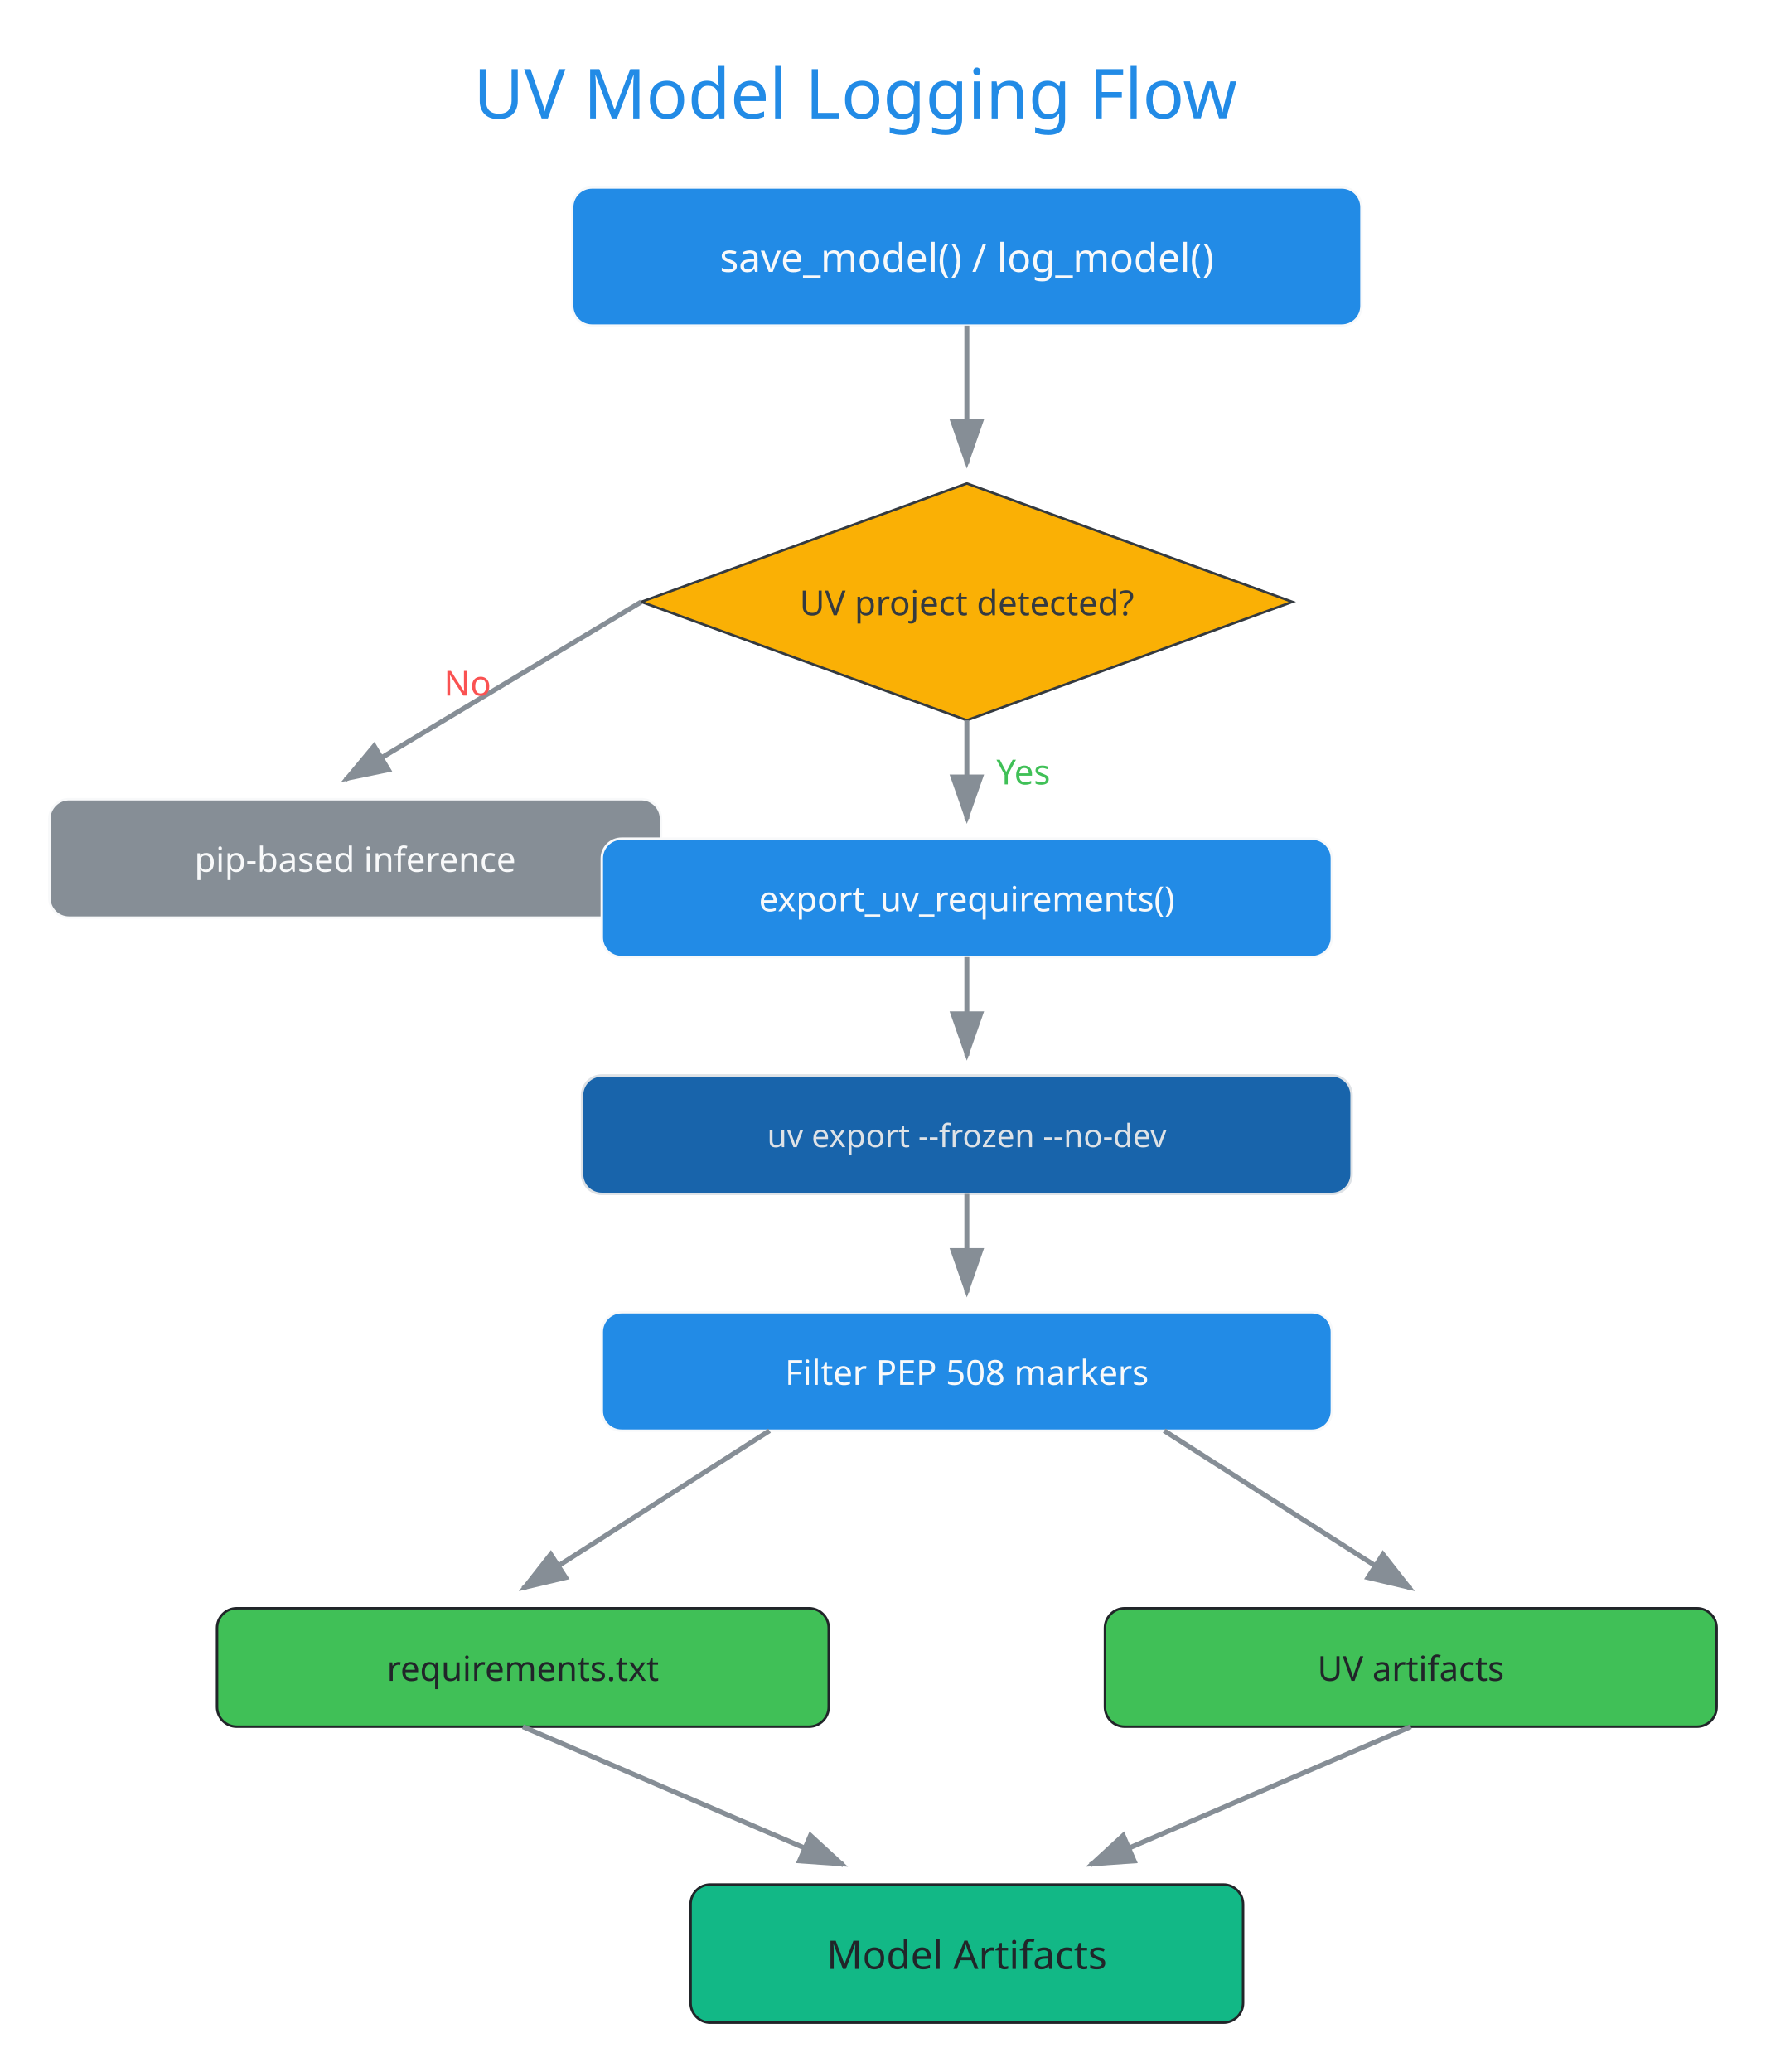
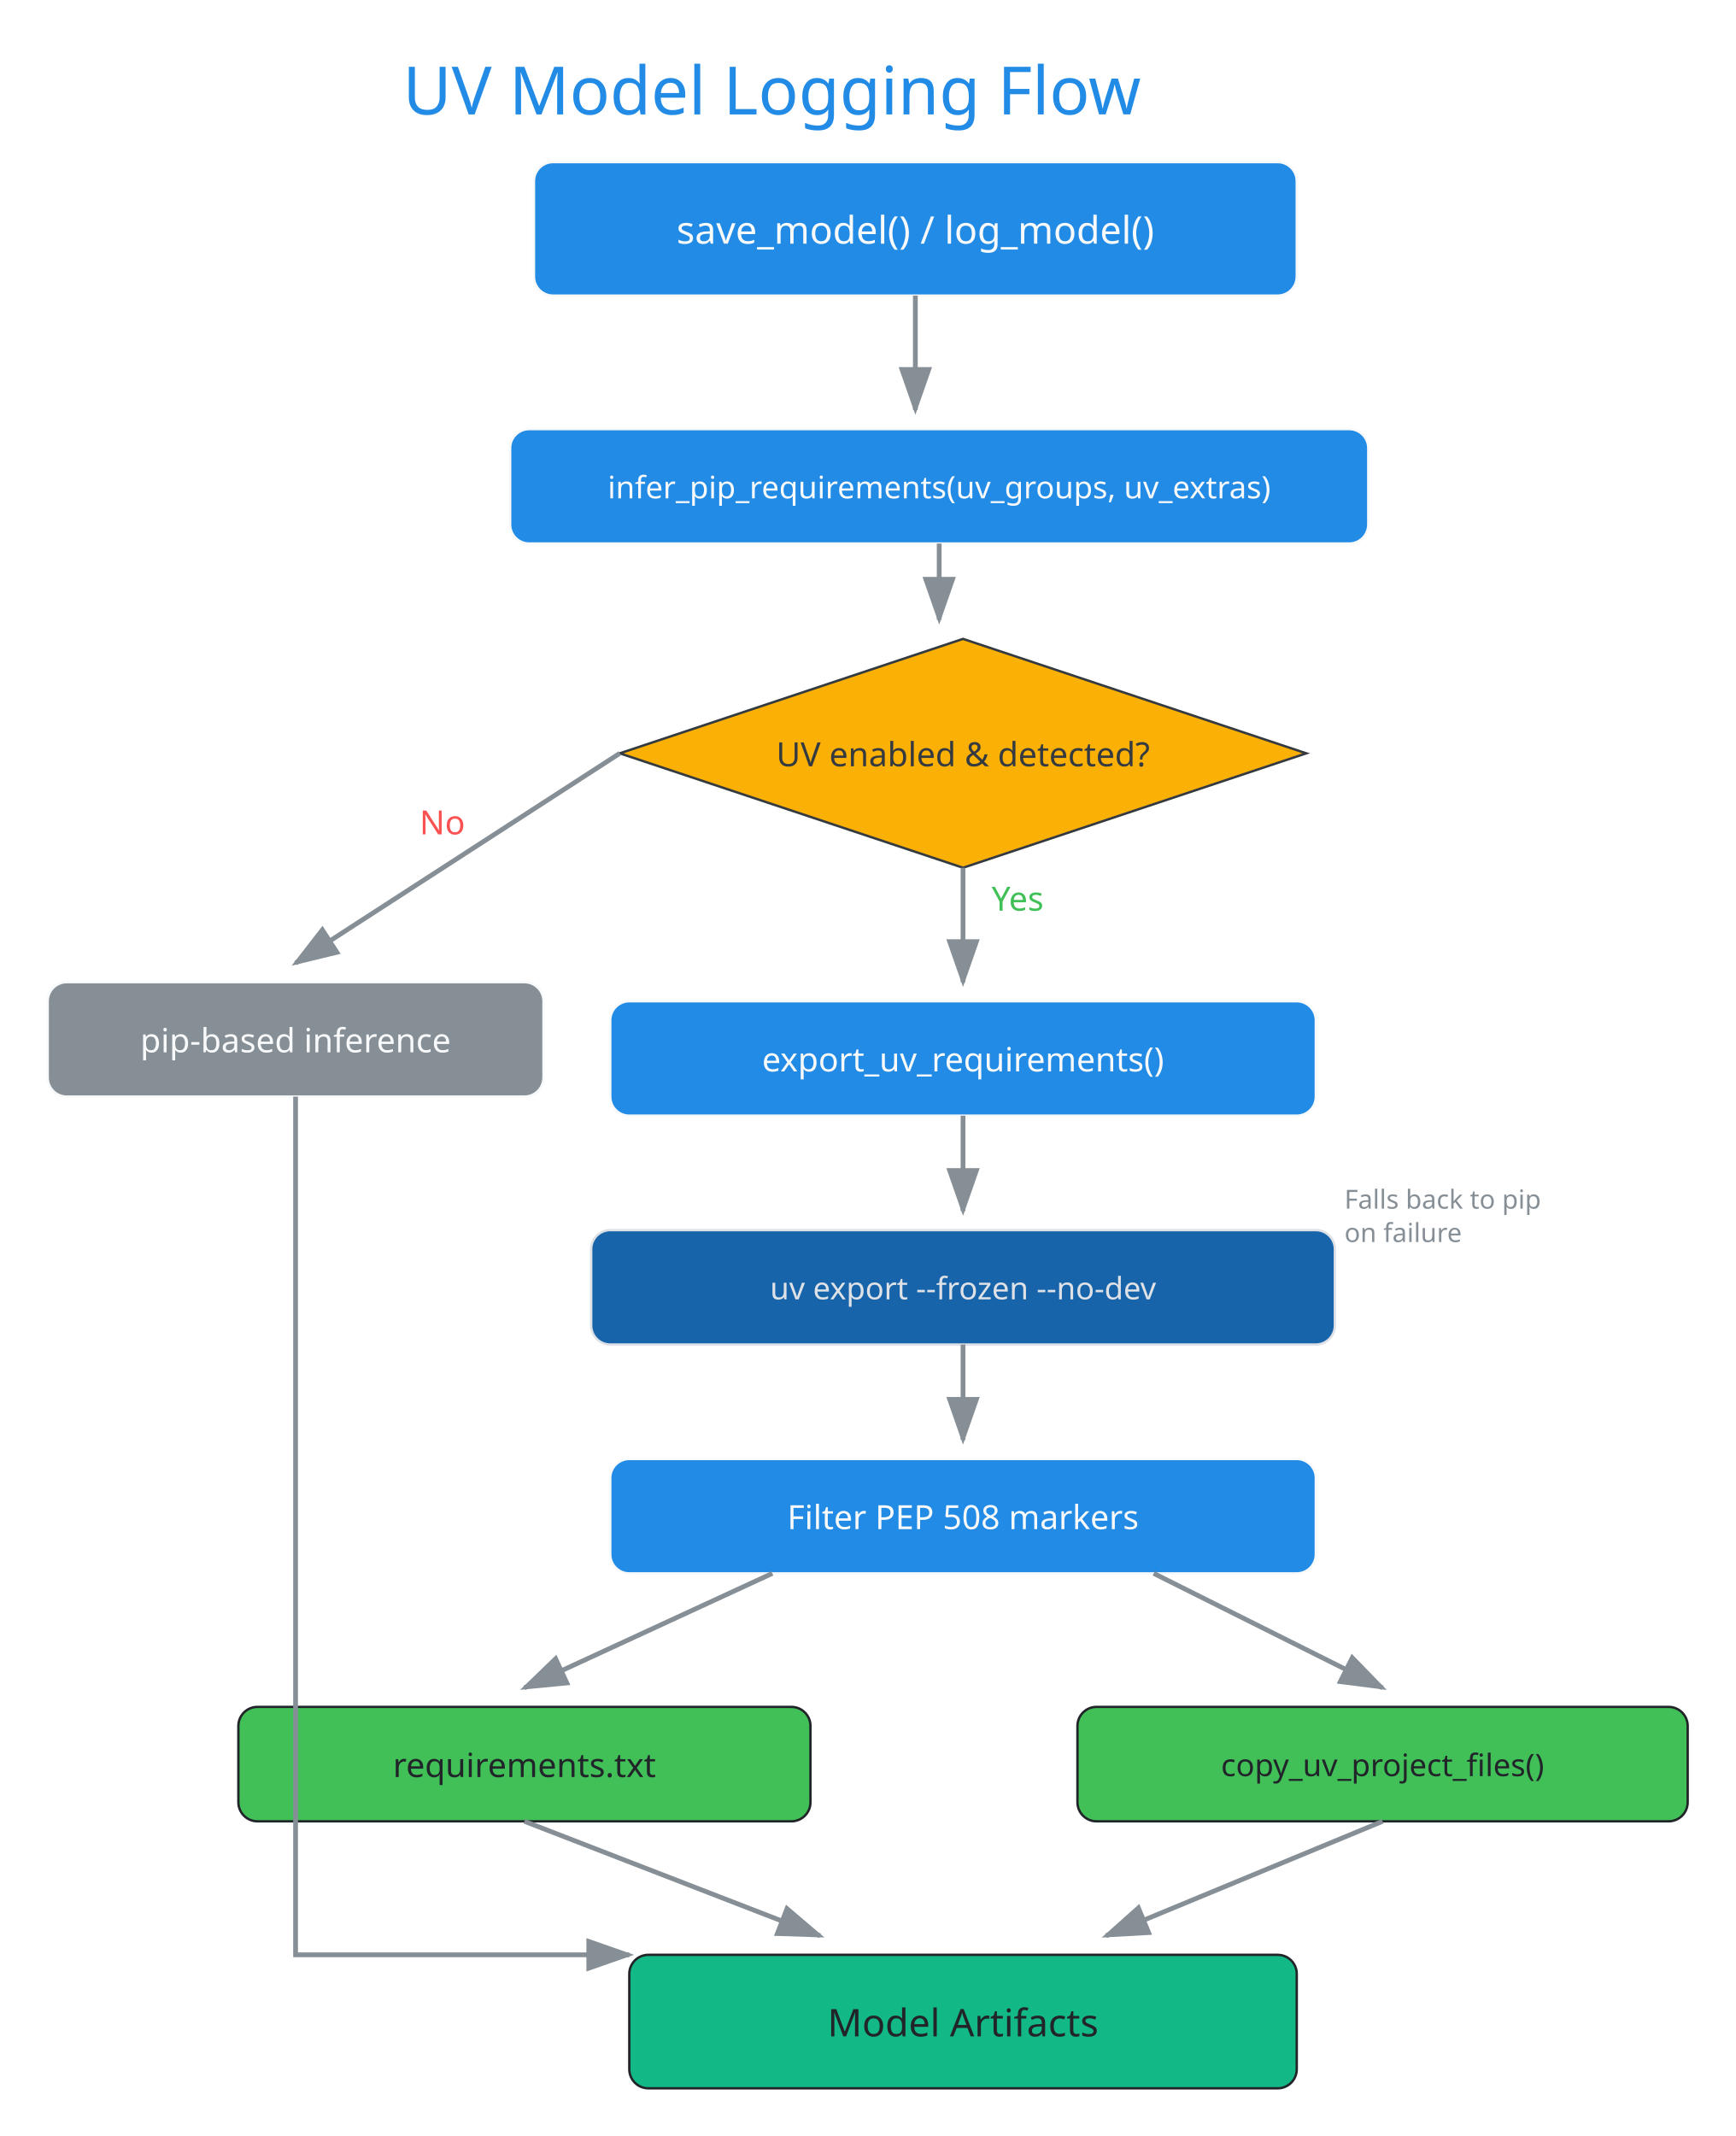
- <svg xmlns="http://www.w3.org/2000/svg" width="716" height="840" viewBox="-12 -20 716 840">
+ <svg xmlns="http://www.w3.org/2000/svg" width="728" height="896" viewBox="-4 -20 728 896">
  <defs>
    <marker id="arrow-868e96" markerWidth="10" markerHeight="7" refX="9" refY="3.5" orient="auto">
      <polygon points="0 0, 10 3.5, 0 7" fill="#868e96" />
    </marker>
    <style>text { font-family: "Segoe UI", system-ui, -apple-system, sans-serif; }</style>
  </defs>
-   <text x="180" y="28" font-size="28" fill="#228be6">UV Model Logging Flow</text>
-   <rect x="220" y="56" width="320" height="56" rx="8" stroke="#f8f9fa" fill="#228be6" stroke-width="1" />
-   <text x="380" y="84" font-size="16" fill="#f8f9fa" text-anchor="middle" dominant-baseline="central">save_model() / log_model()</text>
-   <path d="M 380 112 L 380 168" stroke="#868e96" fill="none" stroke-width="2" marker-end="url(#arrow-868e96)" />
-   <polygon points="380,176 512,224 380,272 248,224" stroke="#343a40" fill="#fab005" stroke-width="1" />
-   <text x="380" y="224" font-size="14" fill="#343a40" text-anchor="middle" dominant-baseline="central">UV project detected?</text>
-   <path d="M 248 224 L 128 296" stroke="#868e96" fill="none" stroke-width="2" marker-end="url(#arrow-868e96)" />
-   <text x="168" y="262" font-size="14" fill="#fa5252">No</text>
-   <rect x="8" y="304" width="248" height="48" rx="8" stroke="#f8f9fa" fill="#868e96" stroke-width="1" />
-   <text x="132" y="328" font-size="14" fill="#f8f9fa" text-anchor="middle" dominant-baseline="central">pip-based inference</text>
-   <path d="M 380 272 L 380 312" stroke="#868e96" fill="none" stroke-width="2" marker-end="url(#arrow-868e96)" />
-   <text x="392" y="298" font-size="14" fill="#40c057">Yes</text>
-   <rect x="232" y="320" width="296" height="48" rx="8" stroke="#f8f9fa" fill="#228be6" stroke-width="1" />
-   <text x="380" y="344" font-size="14" fill="#f8f9fa" text-anchor="middle" dominant-baseline="central">export_uv_requirements()</text>
-   <path d="M 380 368 L 380 408" stroke="#868e96" fill="none" stroke-width="2" marker-end="url(#arrow-868e96)" />
-   <rect x="224" y="416" width="312" height="48" rx="8" stroke="#dee2e6" fill="#1864ab" stroke-width="1" />
-   <text x="380" y="440" font-size="13" fill="#dee2e6" text-anchor="middle" dominant-baseline="central">uv export --frozen --no-dev</text>
-   <path d="M 380 464 L 380 504" stroke="#868e96" fill="none" stroke-width="2" marker-end="url(#arrow-868e96)" />
-   <rect x="232" y="512" width="296" height="48" rx="8" stroke="#f8f9fa" fill="#228be6" stroke-width="1" />
-   <text x="380" y="536" font-size="14" fill="#f8f9fa" text-anchor="middle" dominant-baseline="central">Filter PEP 508 markers</text>
-   <path d="M 300 560 L 200 624" stroke="#868e96" fill="none" stroke-width="2" marker-end="url(#arrow-868e96)" />
-   <path d="M 460 560 L 560 624" stroke="#868e96" fill="none" stroke-width="2" marker-end="url(#arrow-868e96)" />
-   <rect x="76" y="632" width="248" height="48" rx="8" stroke="#212529" fill="#40c057" stroke-width="1" />
-   <text x="200" y="656" font-size="14" fill="#212529" text-anchor="middle" dominant-baseline="central">requirements.txt</text>
-   <rect x="436" y="632" width="248" height="48" rx="8" stroke="#212529" fill="#40c057" stroke-width="1" />
-   <text x="560" y="656" font-size="14" fill="#212529" text-anchor="middle" dominant-baseline="central">UV artifacts</text>
-   <path d="M 200 680 L 330 736" stroke="#868e96" fill="none" stroke-width="2" marker-end="url(#arrow-868e96)" />
-   <path d="M 560 680 L 430 736" stroke="#868e96" fill="none" stroke-width="2" marker-end="url(#arrow-868e96)" />
-   <rect x="268" y="744" width="224" height="56" rx="8" stroke="#212529" fill="#12b886" stroke-width="1" />
-   <text x="380" y="772" font-size="16" fill="#212529" text-anchor="middle" dominant-baseline="central">Model Artifacts</text>
+   <text x="165" y="28" font-size="28" fill="#228be6">UV Model Logging Flow</text>
+   <rect x="220" y="48" width="320" height="56" rx="8" stroke="#f8f9fa" fill="#228be6" stroke-width="1" />
+   <text x="380" y="76" font-size="16" fill="#f8f9fa" text-anchor="middle" dominant-baseline="central">save_model() / log_model()</text>
+   <path d="M 380 104 L 380 152" stroke="#868e96" fill="none" stroke-width="2" marker-end="url(#arrow-868e96)" />
+   <rect x="210" y="160" width="360" height="48" rx="8" stroke="#f8f9fa" fill="#228be6" stroke-width="1" />
+   <text x="390" y="184" font-size="13" fill="#f8f9fa" text-anchor="middle" dominant-baseline="central">infer_pip_requirements(uv_groups, uv_extras)</text>
+   <path d="M 390 208 L 390 240" stroke="#868e96" fill="none" stroke-width="2" marker-end="url(#arrow-868e96)" />
+   <polygon points="400,248 544,296 400,344 256,296" stroke="#343a40" fill="#fab005" stroke-width="1" />
+   <text x="400" y="296" font-size="14" fill="#343a40" text-anchor="middle" dominant-baseline="central">UV enabled &amp; detected?</text>
+   <text x="172" y="330" font-size="14" fill="#fa5252">No</text>
+   <path d="M 256 296 L 120 384" stroke="#868e96" fill="none" stroke-width="2" marker-end="url(#arrow-868e96)" />
+   <rect x="16" y="392" width="208" height="48" rx="8" stroke="#f8f9fa" fill="#868e96" stroke-width="1" />
+   <text x="120" y="416" font-size="14" fill="#f8f9fa" text-anchor="middle" dominant-baseline="central">pip-based inference</text>
+   <text x="412" y="362" font-size="14" fill="#40c057">Yes</text>
+   <path d="M 400 344 L 400 392" stroke="#868e96" fill="none" stroke-width="2" marker-end="url(#arrow-868e96)" />
+   <rect x="252" y="400" width="296" height="48" rx="8" stroke="#f8f9fa" fill="#228be6" stroke-width="1" />
+   <text x="400" y="424" font-size="14" fill="#f8f9fa" text-anchor="middle" dominant-baseline="central">export_uv_requirements()</text>
+   <path d="M 400 448 L 400 488" stroke="#868e96" fill="none" stroke-width="2" marker-end="url(#arrow-868e96)" />
+   <rect x="244" y="496" width="312" height="48" rx="8" stroke="#dee2e6" fill="#1864ab" stroke-width="1" />
+   <text x="400" y="520" font-size="13" fill="#dee2e6" text-anchor="middle" dominant-baseline="central">uv export --frozen --no-dev</text>
+   <path d="M 400 544 L 400 584" stroke="#868e96" fill="none" stroke-width="2" marker-end="url(#arrow-868e96)" />
+   <rect x="252" y="592" width="296" height="48" rx="8" stroke="#f8f9fa" fill="#228be6" stroke-width="1" />
+   <text x="400" y="616" font-size="14" fill="#f8f9fa" text-anchor="middle" dominant-baseline="central">Filter PEP 508 markers</text>
+   <path d="M 320 640 L 216 688" stroke="#868e96" fill="none" stroke-width="2" marker-end="url(#arrow-868e96)" />
+   <path d="M 480 640 L 576 688" stroke="#868e96" fill="none" stroke-width="2" marker-end="url(#arrow-868e96)" />
+   <rect x="96" y="696" width="240" height="48" rx="8" stroke="#212529" fill="#40c057" stroke-width="1" />
+   <text x="216" y="720" font-size="14" fill="#212529" text-anchor="middle" dominant-baseline="central">requirements.txt</text>
+   <rect x="448" y="696" width="256" height="48" rx="8" stroke="#212529" fill="#40c057" stroke-width="1" />
+   <text x="576" y="720" font-size="13" fill="#212529" text-anchor="middle" dominant-baseline="central">copy_uv_project_files()</text>
+   <path d="M 216 744 L 340 792" stroke="#868e96" fill="none" stroke-width="2" marker-end="url(#arrow-868e96)" />
+   <path d="M 576 744 L 460 792" stroke="#868e96" fill="none" stroke-width="2" marker-end="url(#arrow-868e96)" />
+   <path d="M 120 440 L 120 800 L 260 800" stroke="#868e96" fill="none" stroke-width="2" marker-end="url(#arrow-868e96)" />
+   <rect x="260" y="800" width="280" height="56" rx="8" stroke="#212529" fill="#12b886" stroke-width="1" />
+   <text x="400" y="828" font-size="16" fill="#212529" text-anchor="middle" dominant-baseline="central">Model Artifacts</text>
+   <text x="560" y="487" font-size="11" fill="#868e96">Falls back to pip</text>
+   <text x="560" y="501" font-size="11" fill="#868e96">on failure</text>
</svg>
